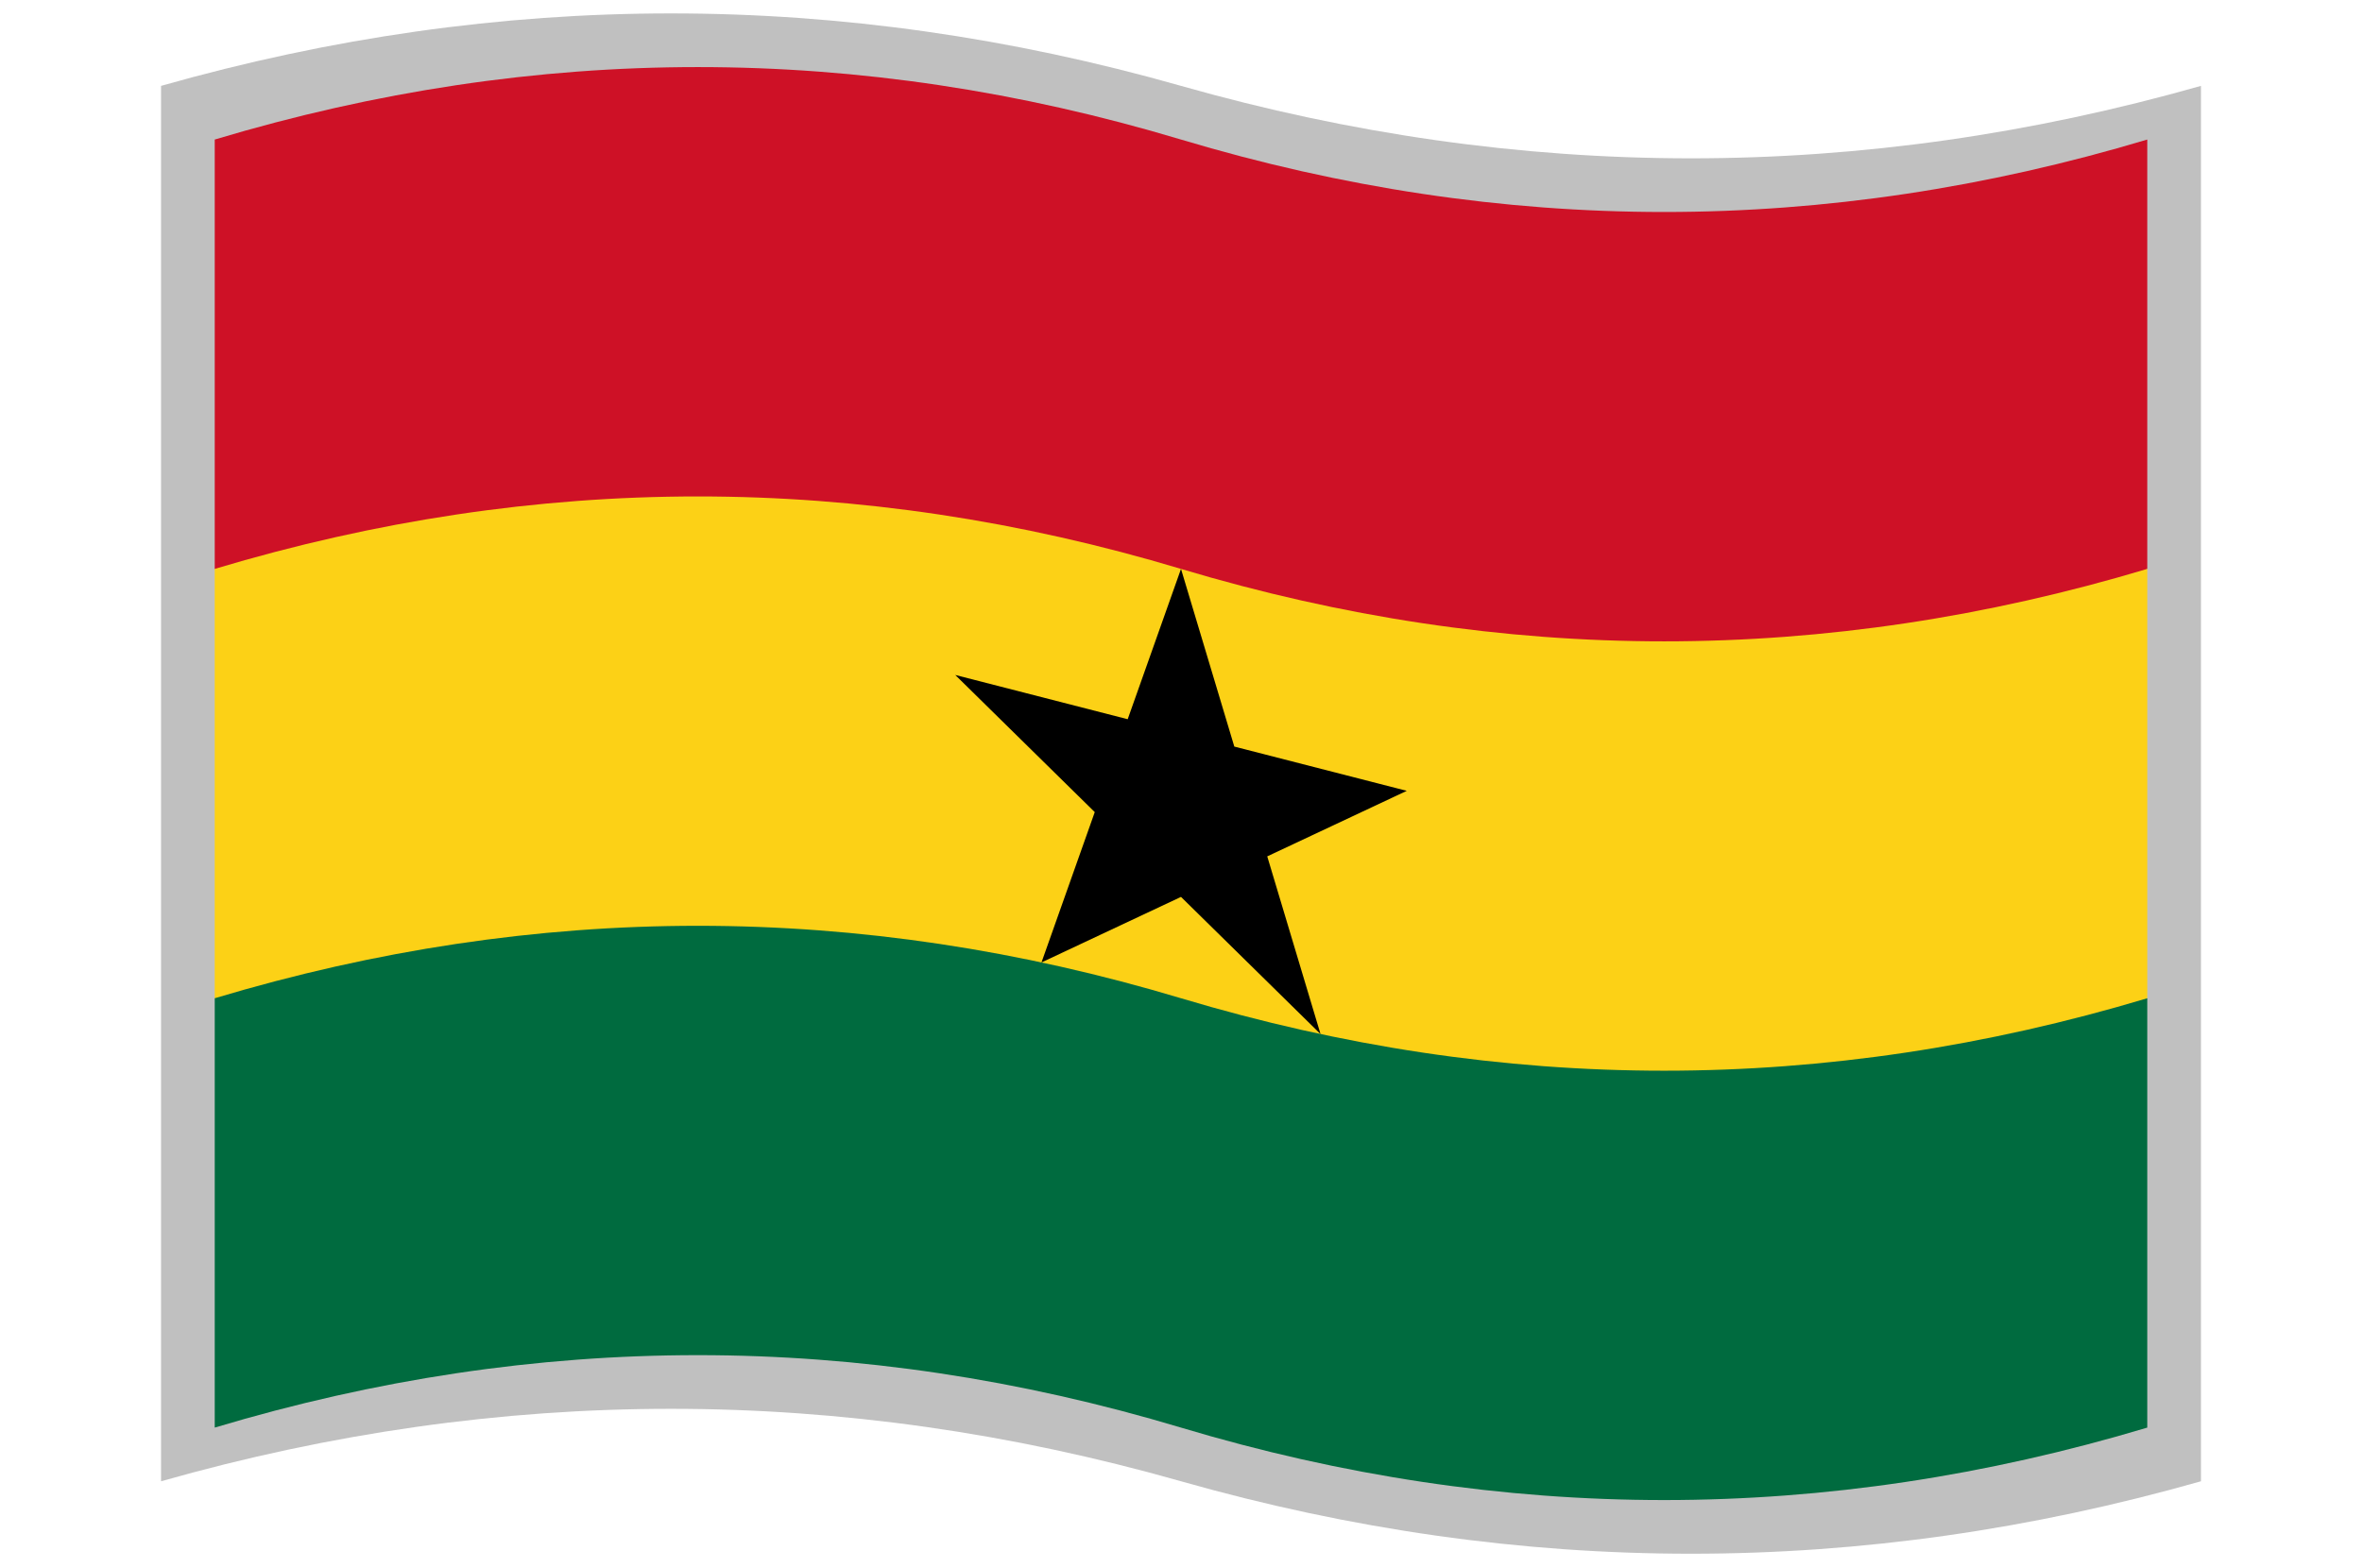
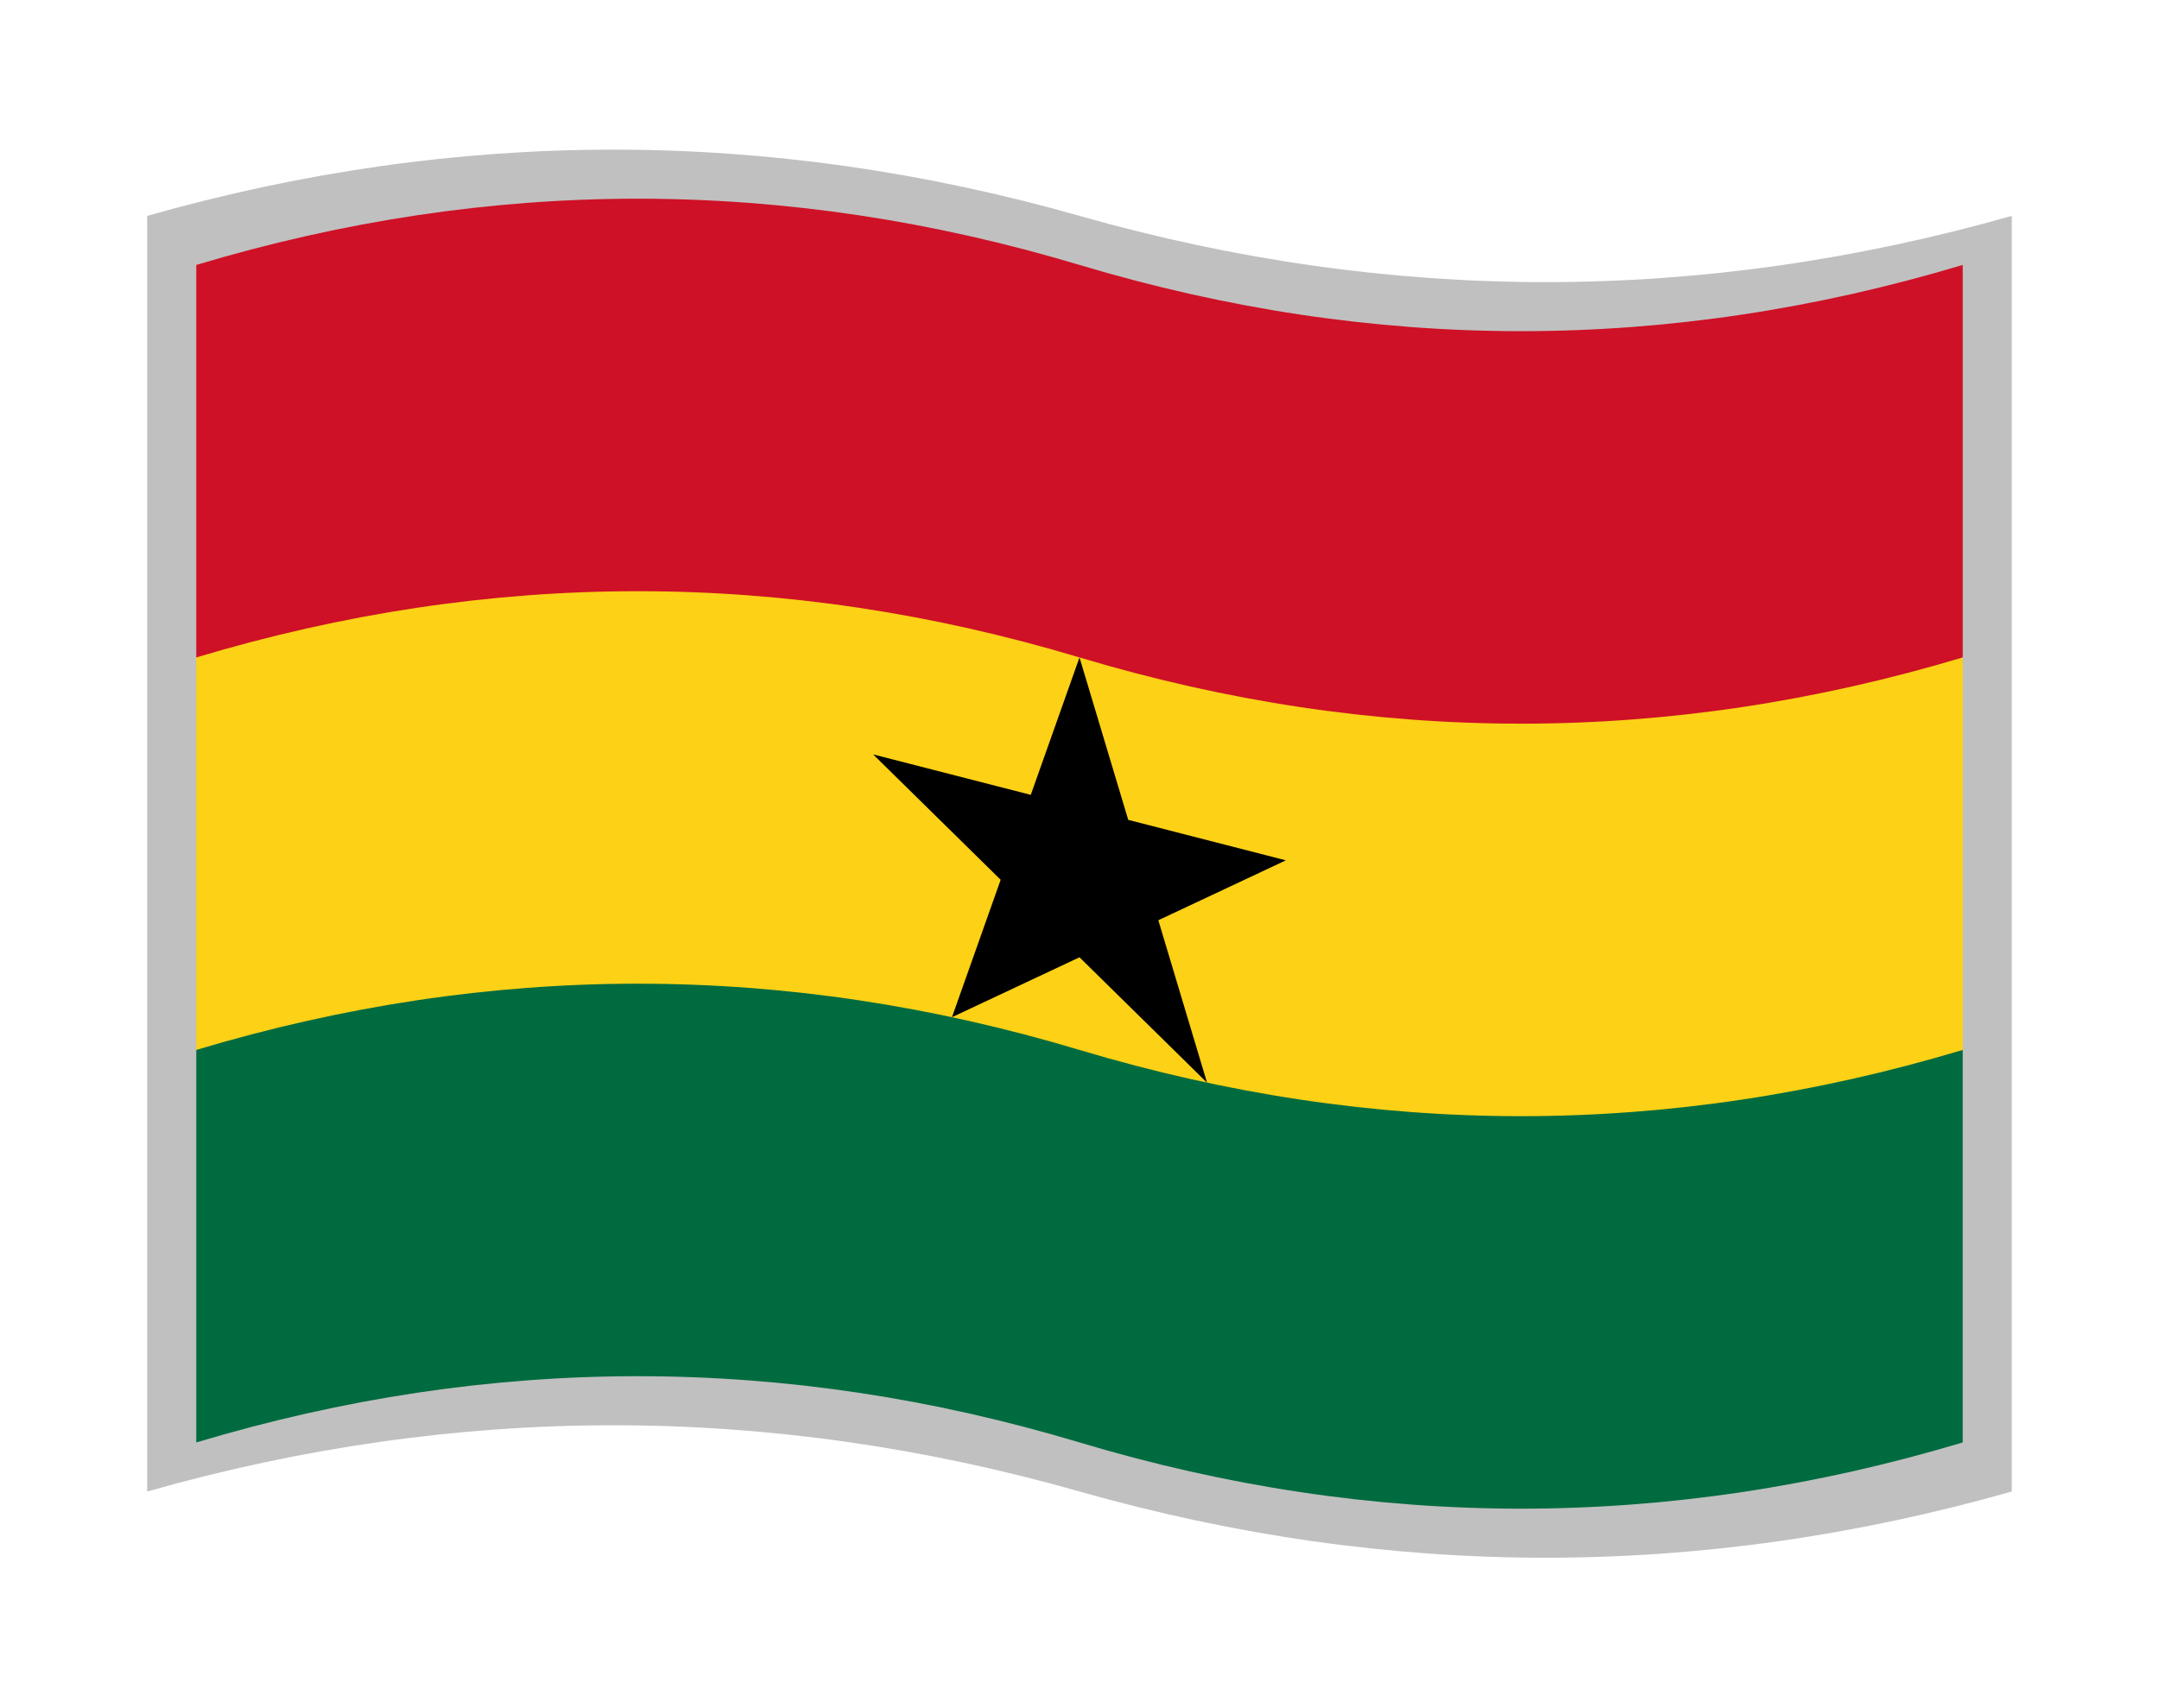
- <svg xmlns="http://www.w3.org/2000/svg" version="1.1" viewBox="-10 -10 440 292">
-   <path fill="#c0c0c0" d="M20 6q95 -27 190 0t190 0v260q-95 27 -190 0t-190 0z" />
-   <path fill="#ce1126" d="M30  16q90 -27 180 0t180 0v80l-90 50h-180l-90 -50z" />
-   <path fill="#fcd116" d="M30  96q90 -27 180 0t180 0v80l-90 50h-180l-90 -50z" />
-   <path fill="#006b3f" d="M30 176q90 -27 180 0t180 0v80q-90 27 -180 0t-180 0z" />
-   <path transform="translate(210 136) matrix(1 0.2566773 0 1 0 0) scale(6.317568) translate(0 0.66845)" fill="#000000" d="M0 -7L1.572 -2.163 6.657 -2.163 2.543 0.826 4.114 5.663 0 2.674 -4.114 5.663 -2.543 0.826 -6.657 -2.163 -1.572 -2.163 0 -7z" />
+ <svg xmlns="http://www.w3.org/2000/svg" version="1.1" viewBox="-10 -10 440 348">
+   <path fill="#c0c0c0" d="M20 34q95 -27 190 0t190 0v260q-95 27 -190 0t-190 0z" />
+   <path fill="#ce1126" d="M30  44q90 -27 180 0t180 0v80l-90 50h-180l-90 -50z" />
+   <path fill="#fcd116" d="M30 124q90 -27 180 0t180 0v80l-90 50h-180l-90 -50z" />
+   <path fill="#006b3f" d="M30 204q90 -27 180 0t180 0v80q-90 27 -180 0t-180 0z" />
+   <path transform="translate(210 164) matrix(1 0.2566773 0 1 0 0) scale(6.317568) translate(0 0.66845)" fill="#000000" d="M0 -7L1.572 -2.163 6.657 -2.163 2.543 0.826 4.114 5.663 0 2.674 -4.114 5.663 -2.543 0.826 -6.657 -2.163 -1.572 -2.163 0 -7z" />
</svg>
